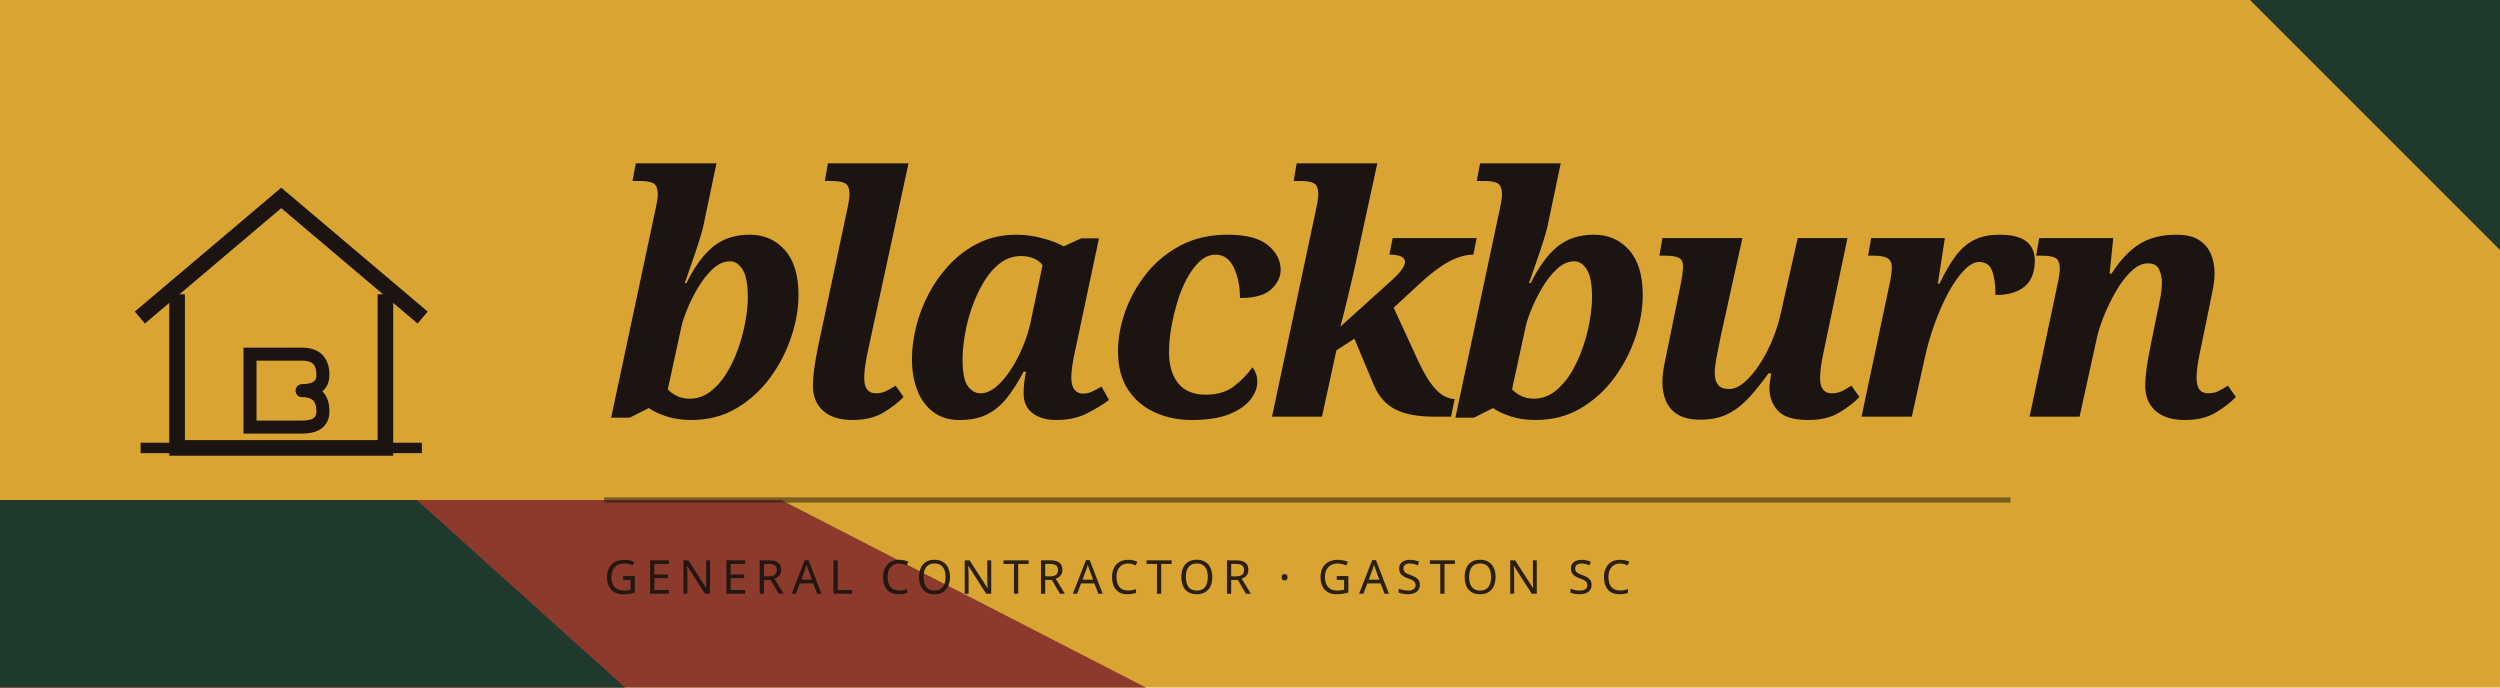
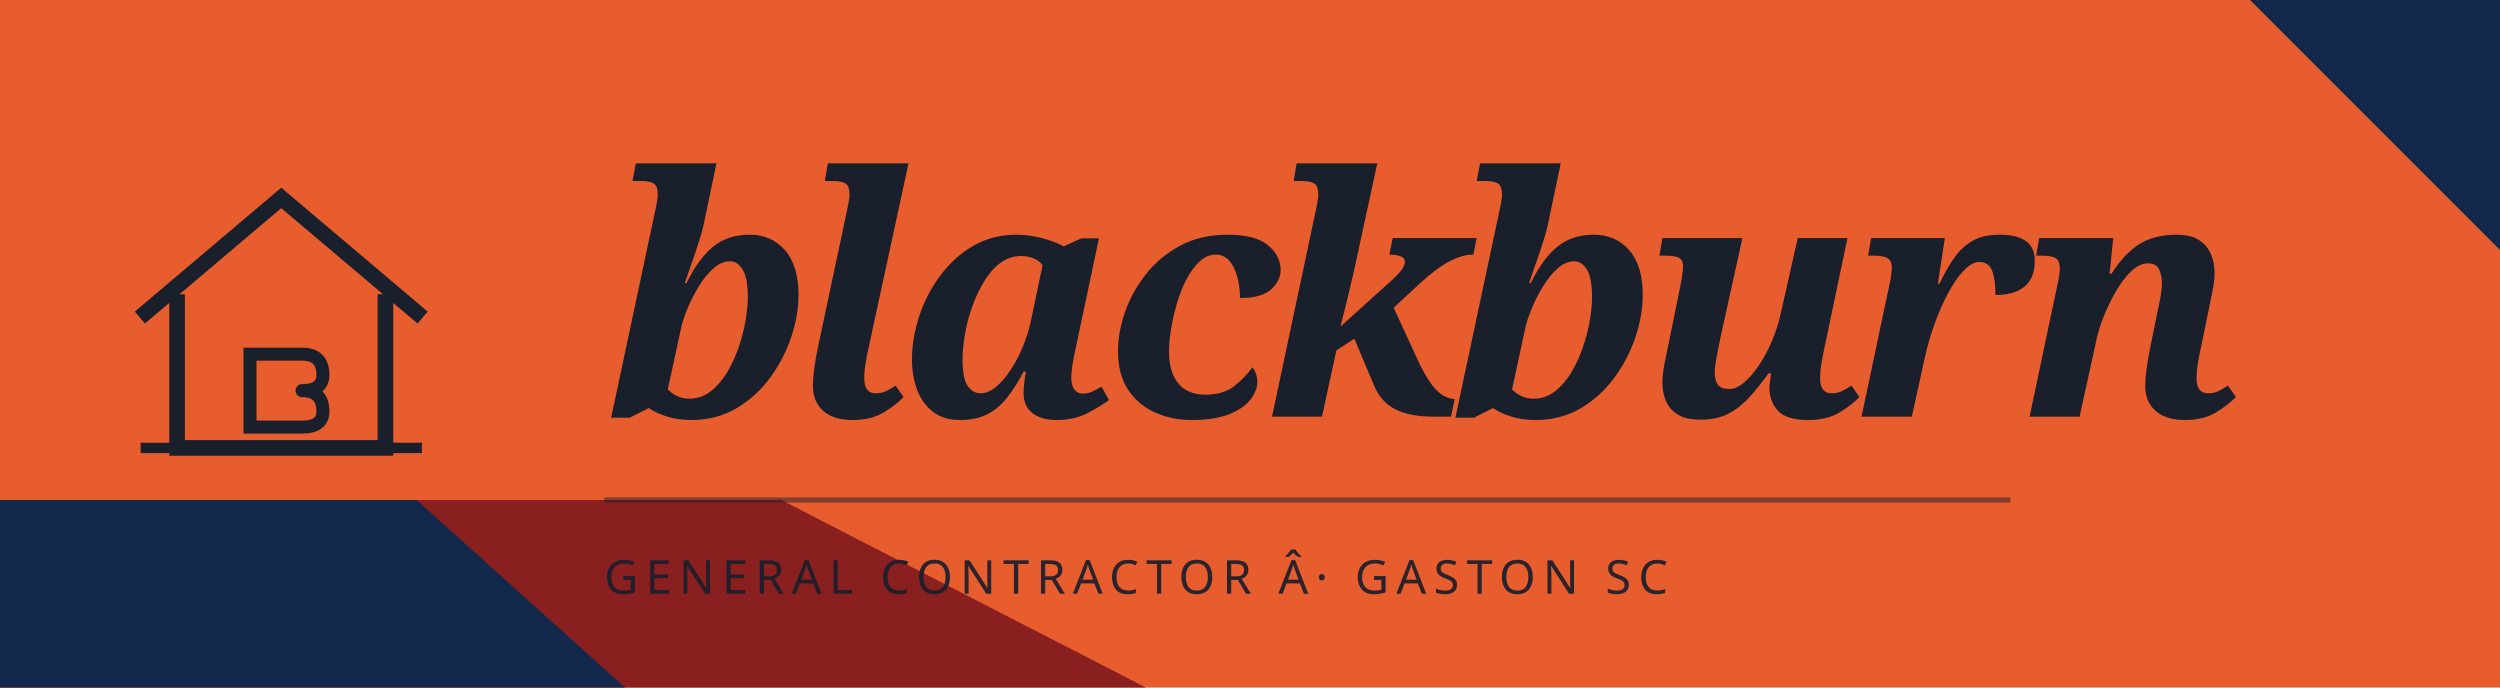
<svg xmlns="http://www.w3.org/2000/svg" viewBox="0 0 480 132" width="480" height="132" preserveAspectRatio="xMidYMid meet">
  <defs>
    <clipPath id="bc">
      <rect width="480" height="132" />
    </clipPath>
  </defs>
  <g clip-path="url(#bc)">
-     <rect width="480" height="132" fill="#D9A431" />
-     <polygon points="-20,132 220,132 150,96 -20,96" fill="#8C3A2B" />
-     <polygon points="-20,132 120,132 80,96 -20,96" fill="#1F3A2D" />
-     <polygon points="480,0 432,0 480,48" fill="#1F3A2D" />
-     <g transform="translate(22,30) scale(1)" stroke="#1B1410" stroke-width="3" fill="none" stroke-linecap="square" stroke-linejoin="miter">
+     <rect width="480" height="132" fill="#E85D2E" />
+     <polygon points="-20,132 220,132 150,96 -20,96" fill="#8A1F1F" />
+     <polygon points="-20,132 120,132 80,96 -20,96" fill="#13294B" />
+     <polygon points="480,0 432,0 480,48" fill="#13294B" />
+     <g transform="translate(22,30) scale(1)" stroke="#1A1F2C" stroke-width="3" fill="none" stroke-linecap="square" stroke-linejoin="miter">
      <path d="M6 30 L32 8 L58 30" />
      <path d="M12 28 V56 H52 V28" />
      <line x1="6" y1="56" x2="58" y2="56" stroke-width="2" />
      <path d="M26 38 H36 Q40 38 40 42 Q40 45 36 45 Q40 45 40 49 Q40 52 36 52 H26 Z M26 38 V52" stroke-width="2.5" stroke-linejoin="round" />
    </g>
-     <line x1="116" y1="96" x2="386" y2="96" stroke="#1B1410" stroke-opacity="0.5" stroke-width="1" />
-     <text x="116" y="80" font-family="'Fraunces', 'Iowan Old Style', Georgia, serif" font-style="italic" font-weight="900" font-size="64" letter-spacing="-3" fill="#1B1410">blackburn</text>
-     <text x="116" y="114" font-family="'Anton', 'Oswald', 'Arial Narrow', sans-serif" letter-spacing="1.4" font-size="9" fill="#1B1410" fill-opacity="0.92" text-transform="uppercase">GENERAL CONTRACTOR  ·  GASTON SC</text>
+     <line x1="116" y1="96" x2="386" y2="96" stroke="#1A1F2C" stroke-opacity="0.5" stroke-width="1" />
+     <text x="116" y="80" font-family="'Fraunces', 'Iowan Old Style', Georgia, serif" font-style="italic" font-weight="900" font-size="64" letter-spacing="-3" fill="#1A1F2C">blackburn</text>
+     <text x="116" y="114" font-family="'Anton', 'Oswald', 'Arial Narrow', sans-serif" letter-spacing="1.4" font-size="9" fill="#1A1F2C" fill-opacity="0.92" text-transform="uppercase">GENERAL CONTRACTOR  Â·  GASTON SC</text>
  </g>
</svg>
